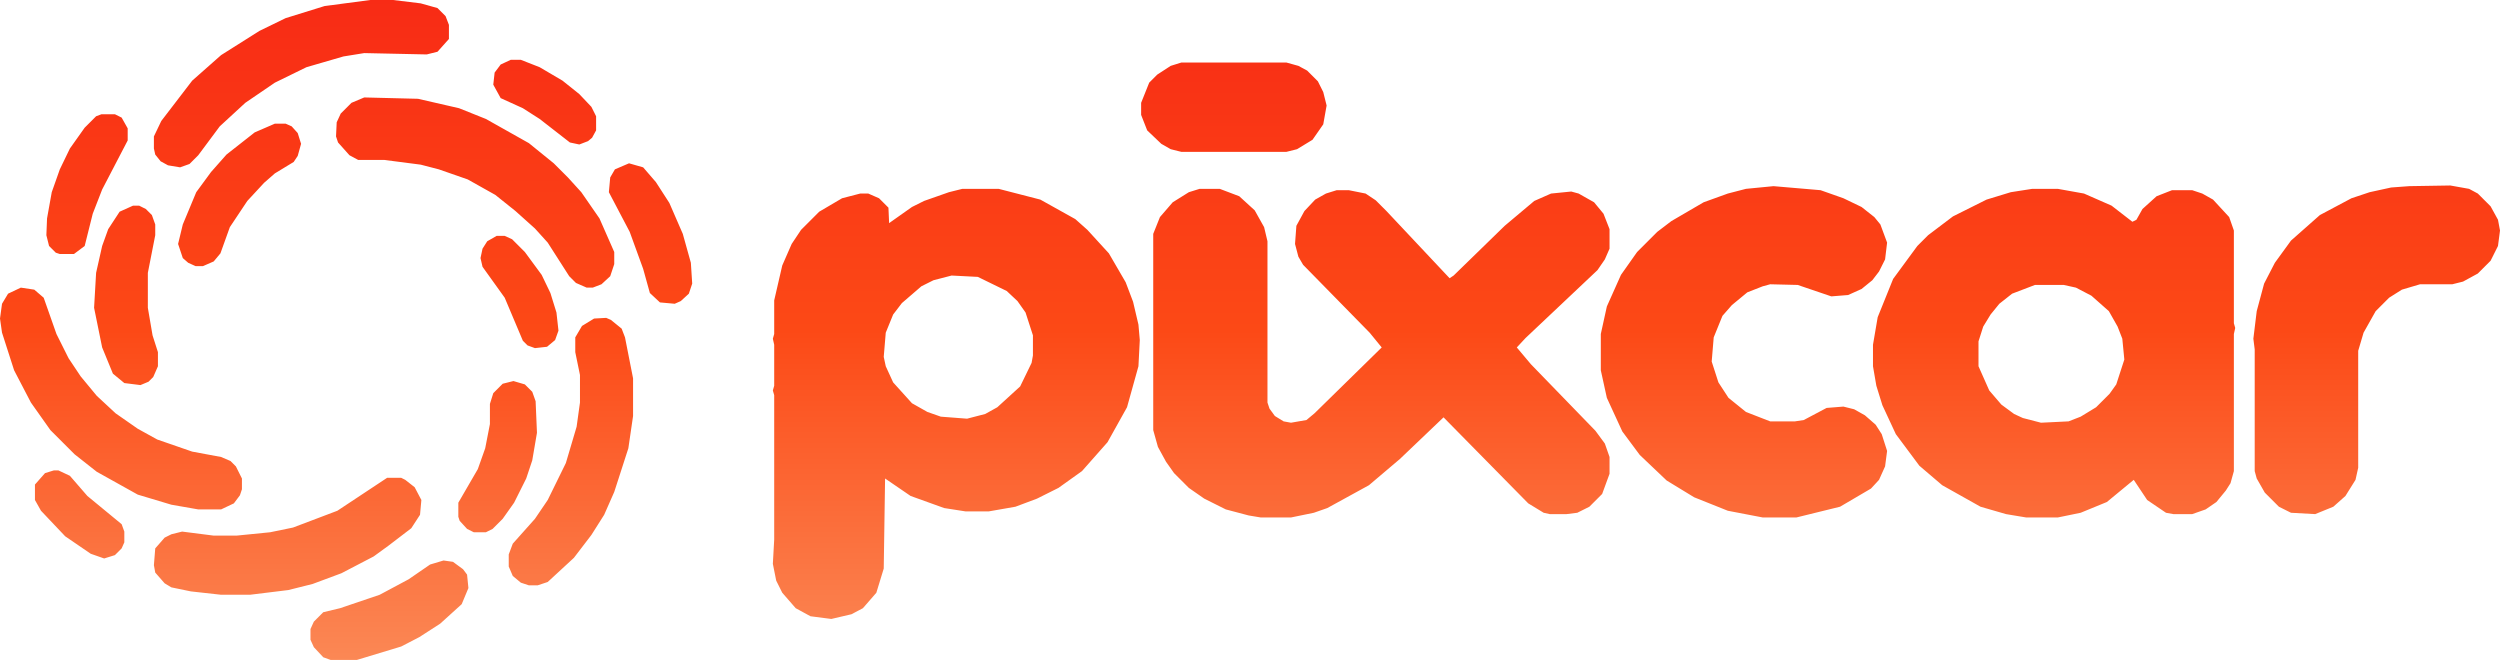
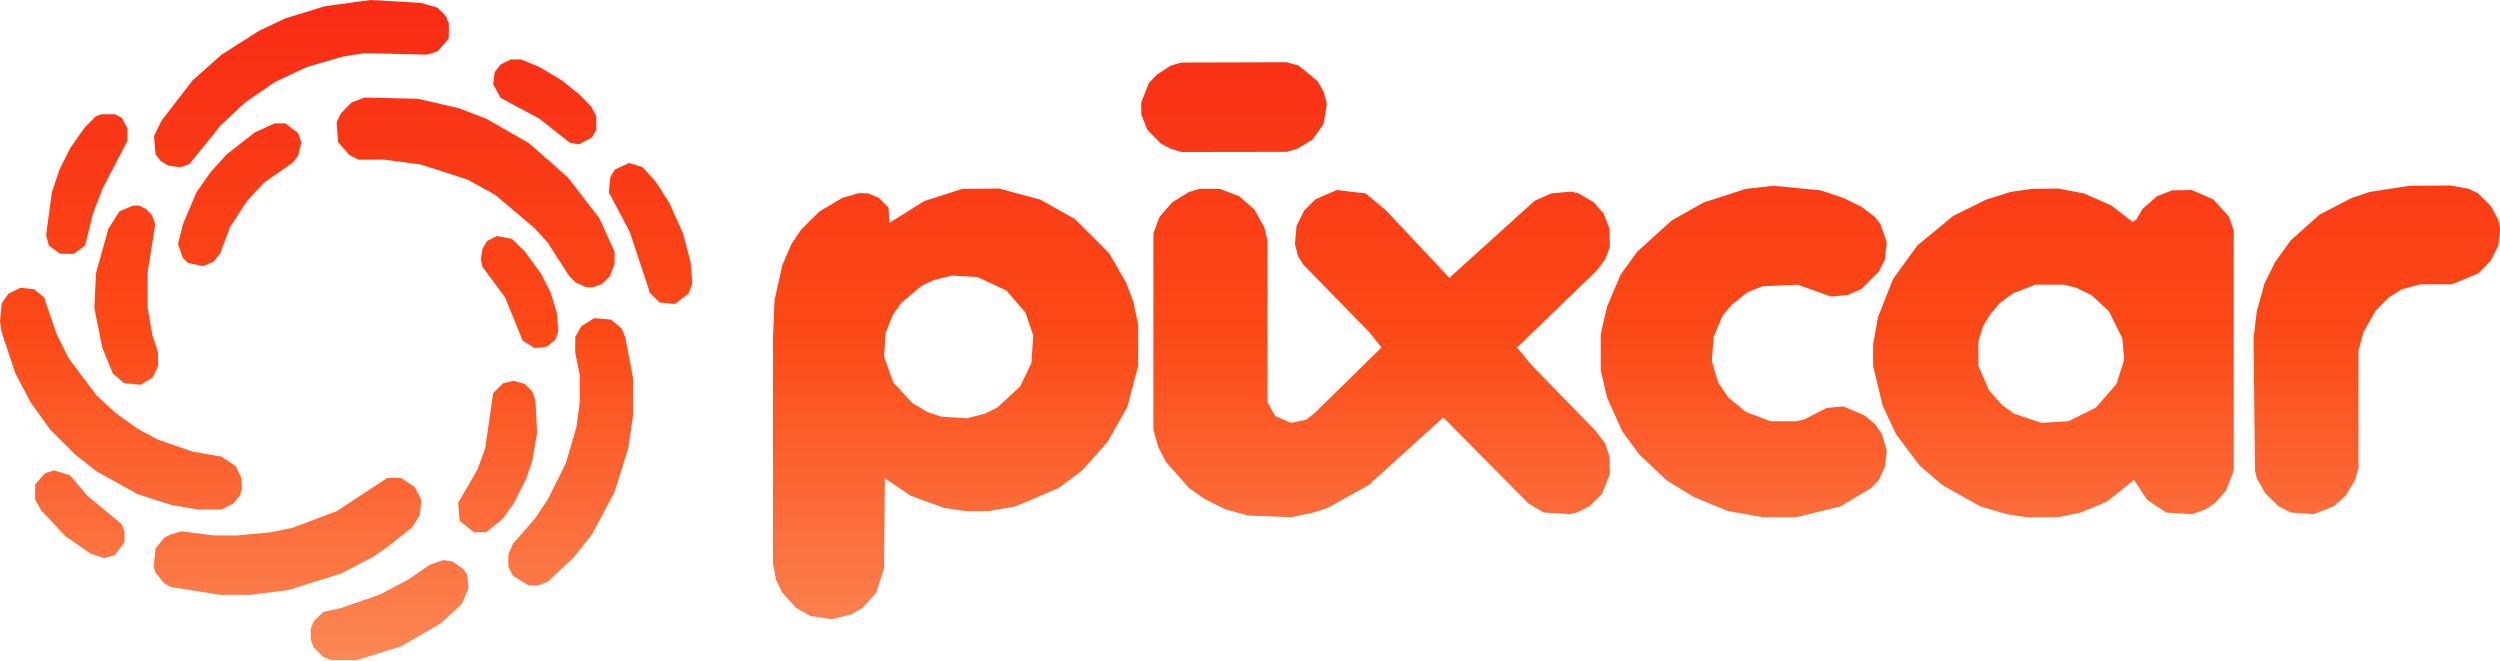
- <svg xmlns="http://www.w3.org/2000/svg" viewBox="0 0 372 98.2">
+ <svg xmlns="http://www.w3.org/2000/svg" viewBox="0 0 1643 433.8">
  <defs>
    <linearGradient id="g" x1="0" y1="0" x2="0" y2="1">
      <stop offset="0" stop-color="#F82B15" />
-       <stop offset="0.5" stop-color="#FC4916" />
+       <stop offset=".5" stop-color="#FC4916" />
      <stop offset="1" stop-color="#FB8855" />
    </linearGradient>
  </defs>
-   <path fill="url(#g)" d="M55.1 0 58.5 0 62.6 0.5 65.1 1.2 66.3 2.4 66.8 3.7 66.8 5.8 65.1 7.7 63.5 8.1 54.2 7.9 51.1 8.4 45.6 10 40.9 12.3 36.5 15.3 32.7 18.8 29.5 23.1 28.2 24.4 26.8 24.9 25 24.6 23.9 24 23.1 23 22.9 22.1 22.9 20.3 24 18 28.6 12 32.9 8.2 38.6 4.6 42.5 2.7 48.3 0.9ZM76 8.9 77.5 8.9 80.3 10 83.7 12 86.2 14 88 15.9 88.7 17.3 88.7 19.4 88.1 20.5 87.5 21 86.2 21.5 84.8 21.2 80.3 17.7 77.8 16.1 74.5 14.6 73.4 12.6 73.6 10.8 74.5 9.6ZM175.8 9.3 191.4 9.3 193.2 9.8 194.5 10.5 196.1 12.1 196.9 13.7 197.4 15.7 196.9 18.5 195.3 20.8 193 22.2 191.4 22.6 175.8 22.6 174.2 22.2 172.8 21.4 170.7 19.4 169.8 17.1 169.8 15.3 171 12.3 172.2 11.1 174.2 9.8ZM54.2 14.5 62.2 14.7 68.3 16.1 72.3 17.7 78.7 21.3 82.4 24.3 84.5 26.4 86.5 28.6 89.2 32.5 91.4 37.5 91.4 39.3 90.8 41.1 89.5 42.3 88.2 42.8 87.3 42.8 85.7 42.1 84.7 41.1 81.5 36.1 79.6 34 76.7 31.4 73.7 29 69.6 26.7 65.3 25.2 62.6 24.5 57.2 23.8 53.3 23.8 52 23.1 50.3 21.2 50 20.3 50.1 18.2 50.7 16.9 52.3 15.3ZM15.1 17 17.1 17 18.1 17.5 19 19.1 19 20.9 15.2 28.2 13.8 31.8 12.6 36.6 11 37.8 8.9 37.8 8.3 37.6 7.3 36.6 6.9 35 7 32.5 7.7 28.6 8.9 25.2 10.4 22.1 12.6 19 14.3 17.3ZM40.9 18.4 42.5 18.4 43.4 18.8 44.3 19.8 44.8 21.4 44.3 23.2 43.7 24.1 40.9 25.8 39.3 27.2 36.8 29.9 34.2 33.8 32.8 37.7 31.8 38.9 30.2 39.6 29.1 39.6 28 39.1 27.2 38.4 26.5 36.3 27.2 33.4 29.2 28.6 31.4 25.6 33.7 23 37.9 19.7ZM93.6 24.3 95.7 24.9 97.6 27.1 99.6 30.2 101.6 34.8 102.8 39.1 103 42.2 102.5 43.7 101.3 44.8 100.4 45.2 98.2 45 96.7 43.6 95.7 40 93.7 34.5 90.6 28.6 90.8 26.4 91.5 25.2ZM263.9 27.7 270.9 28.3 274.3 29.5 277 30.8 278.9 32.3 279.8 33.4 280.8 36.1 280.5 38.6 279.6 40.4 278.6 41.7 277 43 275 43.9 272.5 44.1 267.5 42.4 263.4 42.3 262.3 42.6 260 43.5 257.7 45.4 256.3 47 255 50.2 254.7 53.8 255.7 56.9 257.2 59.2 259.8 61.3 263.4 62.7 267.1 62.7 268.4 62.5 271.8 60.7 274.3 60.5 275.9 60.9 277.5 61.8 279.1 63.2 280 64.6 280.8 67.1 280.5 69.4 279.6 71.4 278.4 72.7 273.8 75.4 267.3 77 262.3 77 257.1 76 252.1 74 248 71.5 244 67.7 241.4 64.2 239.1 59.2 238.2 55.1 238.2 49.7 239.1 45.6 241.2 40.9 243.6 37.5 246.6 34.5 248.7 32.9 253.5 30.1 257.1 28.8 259.8 28.1ZM358.5 27.7 364.6 27.6 367.4 28.1 368.7 28.8 370.6 30.7 371.7 32.7 372 34.3 371.7 36.6 370.6 38.8 368.7 40.7 366.5 41.9 364.9 42.3 360.1 42.3 357.4 43.1 355.5 44.3 353.5 46.3 351.7 49.5 350.9 52.2 350.9 69.6 350.5 71.4 349 73.8 347.2 75.4 344.5 76.5 340.9 76.3 339.1 75.4 337 73.3 335.8 71.2 335.5 70.1 335.5 52 335.3 50.4 335.8 46.3 336.9 42.2 338.5 39.1 340.9 35.8 345.2 32 349.9 29.5 352.6 28.6 355.8 27.9ZM143.2 28.1 148.6 28.1 154.8 29.7 160 32.6 161.8 34.2 165 37.7 167.5 42 168.6 44.9 169.4 48.3 169.6 50.6 169.4 54.5 167.7 60.6 164.8 65.8 161 70.1 157.5 72.6 154.3 74.2 151.1 75.4 147.1 76.1 143.7 76.1 140.5 75.6 135.5 73.8 131.7 71.2 131.5 84.6 130.4 88.2 128.4 90.5 126.7 91.4 123.7 92.1 120.6 91.7 118.4 90.5 116.4 88.2 115.5 86.4 115 83.9 115.2 80.3 115.2 58.8 115 58.1 115.2 57.4 115.2 51.3 115 50.4 115.2 49.7 115.2 44.7 116.4 39.5 117.8 36.3 119.2 34.2 121.9 31.5 125.3 29.5 128 28.8 129.2 28.8 130.8 29.5 132.2 30.9 132.3 33.2 135.7 30.8 137.5 29.9 141.2 28.6ZM178.5 28.1 181.5 28.1 184.4 29.2 186.7 31.3 188.1 33.8 188.6 35.9 188.6 59.9 188.9 60.8 189.7 61.9 191 62.7 192.1 62.9 194.4 62.5 195.6 61.5 205.6 51.7 203.8 49.5 193.9 39.4 193.2 38.2 192.7 36.3 192.9 33.6 194.1 31.4 195.7 29.7 197.3 28.8 198.9 28.3 200.7 28.3 203.2 28.8 204.7 29.8 206.3 31.4 215.7 41.4 216.3 41 223.9 33.6 228.3 29.9 230.8 28.8 233.8 28.5 234.9 28.8 237.2 30.1 238.6 31.8 239.5 34.1 239.5 37 238.8 38.6 237.7 40.2 227 50.3 225.7 51.7 227.8 54.2 237.4 64.1 238.8 66 239.5 68 239.5 70.5 238.4 73.5 236.5 75.4 234.7 76.3 233.1 76.5 230.6 76.5 229.7 76.3 227.4 74.9 214.8 62.1 208.3 68.3 203.7 72.2 197.5 75.6 195.5 76.3 192.1 77 187.6 77 185.8 76.7 182.4 75.8 179.2 74.2 176.9 72.6 174.7 70.4 173.5 68.7 172.3 66.5 171.6 64 171.6 34.8 172.6 32.3 174.5 30.1 176.9 28.6ZM302.4 28.1 306.2 28.1 310.1 28.8 314.2 30.6 317.3 33 317.9 32.7 318.8 31.1 320.9 29.2 323.2 28.3 326.2 28.3 327.7 28.8 329.3 29.7 331.7 32.3 332.4 34.3 332.4 48.1 332.6 48.8 332.4 49.7 332.4 70.1 331.9 71.9 331.2 73 329.8 74.7 328.2 75.8 326.2 76.5 323.4 76.5 322.3 76.3 319.5 74.4 317.5 71.4 313.5 74.7 309.6 76.3 306.2 77 301.5 77 298.5 76.5 294.7 75.4 289 72.2 285.6 69.3 282.1 64.6 280.1 60.3 279.2 57.4 278.7 54.5 278.7 51.3 279.4 47.2 281.7 41.5 285.3 36.6 286.9 35 290.6 32.2 295.6 29.7 299.2 28.6ZM19.8 30.6 20.7 30.6 21.7 31.1 22.6 32 23.1 33.4 23.1 35 22 40.6 22 45.8 22.7 49.9 23.5 52.4 23.5 54.5 22.8 56.1 22.1 56.8 20.9 57.3 18.5 57 16.8 55.6 15.2 51.7 14 45.8 14.3 40.6 15.2 36.6 16.1 34.1 17.8 31.5ZM73.9 35.1 75.1 35.1 76.2 35.6 78.1 37.5 80.6 40.9 81.9 43.6 82.8 46.5 83.1 49.2 82.6 50.6 81.4 51.6 79.6 51.8 78.5 51.4 77.8 50.7 75.1 44.3 71.8 39.7 71.5 38.4 71.8 37 72.5 35.9ZM141.6 41 138.9 41.7 137.1 42.6 134.2 45.1 132.9 46.8 131.8 49.5 131.5 53.1 131.8 54.5 132.9 56.9 135.7 60 138 61.3 140 62 143.9 62.3 146.6 61.6 148.4 60.6 151.8 57.5 153.5 54 153.7 52.9 153.7 49.9 152.6 46.5 151.4 44.8 149.8 43.3 145.5 41.2ZM302.8 42.4 299.4 43.7 297.5 45.2 296.2 46.8 295.1 48.6 294.4 50.8 294.4 54.5 296 58.1 297.8 60.2 299.7 61.6 301 62.2 303.7 62.9 307.8 62.7 309.6 62 311.9 60.6 313.9 58.6 314.9 57.2 316.1 53.5 315.8 50.4 315.1 48.6 313.8 46.3 311.2 44 308.9 42.8 307.1 42.4ZM3.1 42.8 5.1 43.1 6.5 44.3 8.4 49.7 10.2 53.3 12 56 14.4 58.9 17.2 61.5 20.5 63.8 23.4 65.4 28.6 67.2 32.9 68 34.3 68.6 35.1 69.4 36 71.2 36 72.8 35.7 73.7 34.8 74.9 32.9 75.8 29.5 75.8 25.5 75.1 20.5 73.6 14.4 70.2 11.1 67.6 7.5 64 4.6 59.9 2.1 55.1 0.3 49.5 0 47.4 0.3 45.2 1.2 43.7ZM88.4 47.4 90.2 47.3 90.9 47.6 92.5 48.9 93 50.2 94.2 56.3 94.2 61.9 93.5 66.7 91.4 73.2 89.9 76.6 88 79.6 85.4 83 81.5 86.6 80 87.1 78.7 87.1 77.5 86.7 76.3 85.7 75.7 84.3 75.7 82.5 76.3 80.9 79.6 77.2 81.5 74.4 84.2 68.9 85.8 63.5 86.3 59.9 86.3 55.8 85.6 52.4 85.6 50.2 86.6 48.5ZM76.4 56.7 78.1 57.2 79.2 58.3 79.7 59.7 79.9 64.4 79.2 68.5 78.3 71.2 76.5 74.8 74.8 77.2 73.3 78.7 72.3 79.2 70.5 79.2 69.5 78.7 68.4 77.5 68.2 76.9 68.2 74.8 71.1 69.8 72.2 66.7 72.9 63.1 72.9 60.1 73.4 58.5 74.8 57.1ZM8 70 8.7 70 10.4 70.8 13 73.8 18.1 78 18.5 79.1 18.5 80.7 18.1 81.6 17.1 82.6 15.5 83.1 13.5 82.4 9.7 79.8 6.1 76 5.2 74.4 5.2 72.1 6.7 70.4ZM57.6 71.1 59.7 71.1 60.3 71.4 61.7 72.5 62.7 74.4 62.5 76.6 61.2 78.6 57.8 81.2 55.6 82.8 50.8 85.3 46.5 86.9 42.9 87.8 37.2 88.5 32.9 88.5 28.4 88 25.5 87.4 24.5 86.8 23.1 85.2 22.9 84.1 23.1 81.6 24.5 80 25.5 79.5 27.1 79.1 31.8 79.7 35.2 79.7 40.2 79.2 43.6 78.5 50.2 76ZM66 83.4 67.4 83.6 68.9 84.7 69.5 85.5 69.7 87.5 68.7 89.9 65.5 92.8 62.4 94.8 59.7 96.2 53.1 98.2 49.2 98.2 48.1 97.8 46.7 96.3 46.2 95.2 46.2 93.6 46.7 92.5 48.1 91.1 50.6 90.5 56.5 88.5 60.8 86.2 64 84Z" />
+   <path fill="url(#g)" d="M243.5 0 276.5 1.9 287.5 5 292.9 10.4 295 15.4 294.9 25.4 287.5 33.8 280.5 35.9 239.5 34.9 225.5 37.1 201.5 44.1 180.5 54 161 67.4 144.5 83 124.5 107.8 118.5 109.9 110.5 108.8 105.5 105.7 102.2 101.4 101.2 89.4 106.1 79.4 126.5 52.9 145.5 36 170.5 20.1 187.5 12.1 213.5 4.1ZM335.5 39.1 342.5 39.1 354.5 44 369.5 53 380.5 61.9 388.5 70 391.9 76.4 391.9 85.4 389 90.4 380.5 94.8 374.5 93.8 354.5 78 329.1 64.4 324.1 55.4 325.1 47.4 329 42.4ZM776.5 41.1 845.5 40.9 853.5 43.1 866 53.4 869.9 60.4 872 68.4 869.9 81.4 862.5 91.8 852.5 97.8 845.5 99.8 776.5 99.9 769.5 97.8 763 94.4 754.1 85.4 750.1 75.4 750 67.4 755.1 54.4 760.5 48.9 769.5 43.1ZM239.5 64.1 274.5 64.9 301.5 71.1 319.5 78 347.5 94 373 116.4 393.9 143.4 403.9 165.4 403.9 173.4 400.9 181.4 395.5 186.8 389.5 188.8 385.5 188.8 378.5 185.8 374.1 181.4 359.9 159.4 351.5 150.1 325.5 128.1 307.5 118.1 276.5 108.1 252.5 104.9 235.5 104.9 229.5 101.8 222.2 93.4 221.2 80.4 224.1 74.4 231 67.4ZM66.5 75.1 75.5 75.1 80 77.4 83.8 84.4 83.8 92.4 67.2 124.4 61.1 140.4 55.9 161.4 48.5 166.8 39.5 166.8 32.1 161.4 30.3 154.4 34.1 126.4 39.1 111.4 46.1 97.4 55.5 84 63 76.4ZM180.5 81.1 187.5 81.1 195.9 87.4 198 93.4 195.9 102.4 192.5 106.8 173.5 120.1 162.5 131.9 151.1 149.4 144.8 166.4 140.5 171.9 133.5 174.9 123.5 172.8 120.1 169.4 117 160.4 120.2 147.4 129.1 126.4 138.5 113 149 101.4 167.5 87ZM413.5 107.1 422.5 110 430.9 119.4 439.9 133.4 448.9 153.4 453.9 172.4 455 186.4 452.5 192.9 443.5 199.8 433.5 198.8 427.1 192.4 413.9 152.4 400.1 126.4 401.1 116.4 404.1 111.4ZM1165.5 122.1 1196.5 125.1 1211.5 130.1 1223.5 136 1232 142.4 1235.9 147.4 1240 159.4 1238.8 170.4 1234.9 178.4 1223.5 189.8 1214.5 193.8 1203.5 194.9 1181.5 187.1 1158.5 188.1 1148.5 192 1138 200.4 1132.1 207.4 1126.2 221.4 1125 237.4 1129.2 251.4 1136 261.4 1147.5 270.8 1163.5 276.8 1179.5 276.9 1185.5 275.8 1200.5 268.1 1211.5 267.1 1225.5 273.1 1232.5 279 1236.8 285.4 1240 296.4 1238.8 306.4 1234.9 315.4 1229.5 320.9 1209.5 332.8 1180.5 339.9 1158.5 339.9 1135.5 335.8 1113.5 326.8 1095.5 315.8 1077.5 298.9 1066.1 283.4 1056.2 261.4 1052 243.4 1052 219.4 1056.2 201.4 1065.1 180.4 1076 165.4 1098.5 145 1119.5 133.1 1147.5 124.1ZM1583.5 122.1 1610.5 121.9 1622.5 124.1 1628.5 127 1636.9 135.4 1641.9 144.4 1643 150.4 1641.9 161.4 1636.9 171.4 1628.5 179.8 1611.5 186.8 1590.5 186.9 1578.5 190.1 1570 195.4 1561.1 204.4 1553.2 218.4 1550 230.4 1550 307.4 1547.8 315.4 1541.5 325.9 1533.5 332.8 1520.5 337.9 1505.5 336.8 1497.5 332.8 1488.5 323.9 1483.2 314.4 1482 309.4 1481 222.4 1483.2 204.4 1488.2 186.4 1495.1 172.4 1505.5 157.9 1524.5 141 1545.5 130.1 1557.5 126.1ZM632.5 124.1 656.5 123.9 683.5 131.1 706.5 144 728.9 166.4 739.9 185.4 744.9 198.4 748 213.4 748 240.4 740.9 267.4 727.9 290.4 711 309.4 695.5 320.8 667.5 332.8 649.5 335.9 634.5 335.9 620.5 333.8 598.5 325.8 581.5 314.3 581 373.4 575.9 389.4 567 399.4 559.5 403.8 546.5 406.9 532.5 404.8 523 399.4 514.1 389.4 510.1 381.4 508 370.4 508 222.4 509 197.4 514.1 174.4 520.1 160.4 526.5 150.9 538.5 139 553.5 130.1 564.5 126.9 570.5 127.1 577.5 130 583.9 136.4 584.5 146.5 607.5 132.1ZM788.5 124.1 801.5 124.1 814.5 129 824.5 137.9 830.9 149.4 833 158.4 833 264.4 838 273.4 848.5 277.9 858.5 275.8 864 271.4 907.9 228.4 900 218.4 856.5 173.9 853.1 168.4 851 160.4 852.1 148.4 857.1 138.4 864.5 131 878.5 124.9 897.5 127.1 911 138.4 952.5 182.6 1008.5 132 1019.5 127.1 1032.5 125.9 1037.5 127.1 1047.5 133 1053.9 140.4 1057.8 150.4 1058 162.4 1054.9 170.4 1049.8 177.4 997 228.4 1006 239.4 1048.5 283 1054.9 291.4 1057.8 300.4 1058 311.4 1052.9 324.4 1044.5 332.8 1036.5 336.8 1031.5 337.9 1014.5 336.8 1004.5 330.9 948.5 274.3 899.5 318.8 872.5 333.8 863.5 336.8 848.5 339.9 820.5 338.8 805.5 334.8 791.5 327.8 781.5 320.8 766.1 303.4 761.1 293.4 758 282.4 758 153.4 762.1 142.4 770.5 132.9 781.5 126.1ZM1335.5 124.1 1352.5 123.9 1369.5 127.1 1387.5 135 1401.5 145.8 1403.9 144.4 1408 137.4 1417.5 129 1427.5 125.1 1440.5 124.9 1454.5 131 1464.9 142.4 1468 151.4 1468 309.4 1462.9 322.4 1456 330.4 1449.5 334.8 1440.5 337.9 1423.5 336.8 1411 328.4 1402.5 315.4 1384.5 329.8 1367.5 336.8 1352.5 339.9 1331.5 339.9 1318.5 337.8 1301.5 332.8 1276.5 318.8 1261.5 305.9 1246.1 285.4 1237.2 266.4 1231 240.4 1231 226.4 1234.2 208.4 1244.1 183.4 1260 161.4 1283.5 142 1305.5 131.1 1321.5 126.1ZM87.5 135.1 91.5 135.1 96 137.4 99.9 141.4 102 147.4 97 179.4 97 202.4 100.2 220.4 103.8 231.4 104 240.4 100.5 247.9 92.5 252.9 81.5 251.8 74.1 245.4 67.2 228.4 62 202.4 63.1 179.4 71.2 150.4 78.5 138.9ZM326.5 155.1 336.5 157 345 165.4 355.9 180.4 361.9 192.4 365.9 205.4 367 217.4 364.9 223.4 359.5 227.8 351.5 228.8 343.5 223.9 331.9 195.4 317.1 175.4 316 170.4 317.1 163.4 320.1 158.4ZM625.5 181.1 613.5 184.1 605.5 188 592.5 198.9 587.1 206.4 582.1 218.4 581 234.4 587.1 251.4 599.5 264.8 609.5 270.8 618.5 273.8 635.5 274.9 647.5 271.8 655.5 267.8 670.5 253.9 677.9 238.4 679 220.4 673.9 205.4 661.5 191 642.5 182.1ZM1337.5 187.1 1322.5 193 1314 199.4 1308.1 206.4 1303.2 214.4 1300.2 224.4 1300.2 240.4 1307.1 256.4 1315.5 265.9 1323.5 271.8 1341.5 277.9 1359.5 276.8 1377.5 267.8 1390.9 252.4 1396 236.4 1394.8 222.4 1385.9 204.4 1374.5 194 1364.5 189.1 1356.5 187.1ZM13.5 189.1 22.5 190.1 28.9 195.4 37.1 219.4 45.1 235.4 63.5 259.9 76 271.4 90.5 281.8 103.5 288.8 126.5 296.8 145.5 300.1 155 306.4 158.8 314.4 159 321.4 157.8 325.4 153.5 330.9 145.5 334.8 130.5 334.9 112.5 331.8 90.5 324.8 63.5 309.8 49 298.4 33 282.4 20.1 264.4 10.1 245.4 1.1 218.4 0 211.4 1.1 199.4 5.5 193.1ZM390.5 209.1 401.5 210 408.5 215.9 410.9 221.4 416 248.4 416 273.4 412.9 294.4 403.9 323.4 388.9 351.4 377 366.4 359.9 382.4 353.5 384.8 347.5 384.8 337.1 378.4 334.1 372.4 334.1 364.4 337.1 357.4 351.5 340.9 359.9 328.4 371.9 304.4 378.9 280.4 381 264.4 381 246.4 378 231.4 378.1 221.4 382 214.4ZM337.5 250.2 345 252.4 349.9 257.4 351.9 263.4 353 284.4 349.9 302.4 345.9 314.4 337.9 330.4 330.5 340.9 319.5 349.8 311.5 349.8 302.1 342.4 301.1 330.4 313.9 308.4 318.9 294.4 324.1 258.4 330.5 252ZM35.5 309.1 46 312.4 57.5 325.9 79.9 344.4 81.8 349.4 81.8 356.4 75.5 364.8 68.5 366.8 59.5 363.8 43 352.4 27.1 335.4 23.1 328.4 23.1 318.4 29.5 311.1ZM254.5 314.1 263.5 314.1 272.5 320 276.9 328.4 275.9 338.4 271 346.4 255.5 358.8 245.5 365.8 224.5 376.8 189.5 387.8 164.5 390.9 144.5 390.9 112.5 385.8 108 383.4 102.2 376.4 101 372.4 102.2 360.4 108 353.4 112.5 351.1 119.5 349.2 140.5 351.9 155.5 351.9 177.5 349.9 192.5 346.8 221.5 335.8ZM291.5 368.1 297.5 369.1 304.5 374 306.9 377.4 308 386.4 303.5 396.9 289.5 409.8 263.5 424.8 234.5 433.8 217.5 433.8 212.5 431.8 206.1 425.4 204.2 420.4 204.2 413.4 206.1 408.4 212.5 402.1 223.5 399.8 249.5 390.8 268.5 380.8 282.5 371.1Z" />
</svg>
